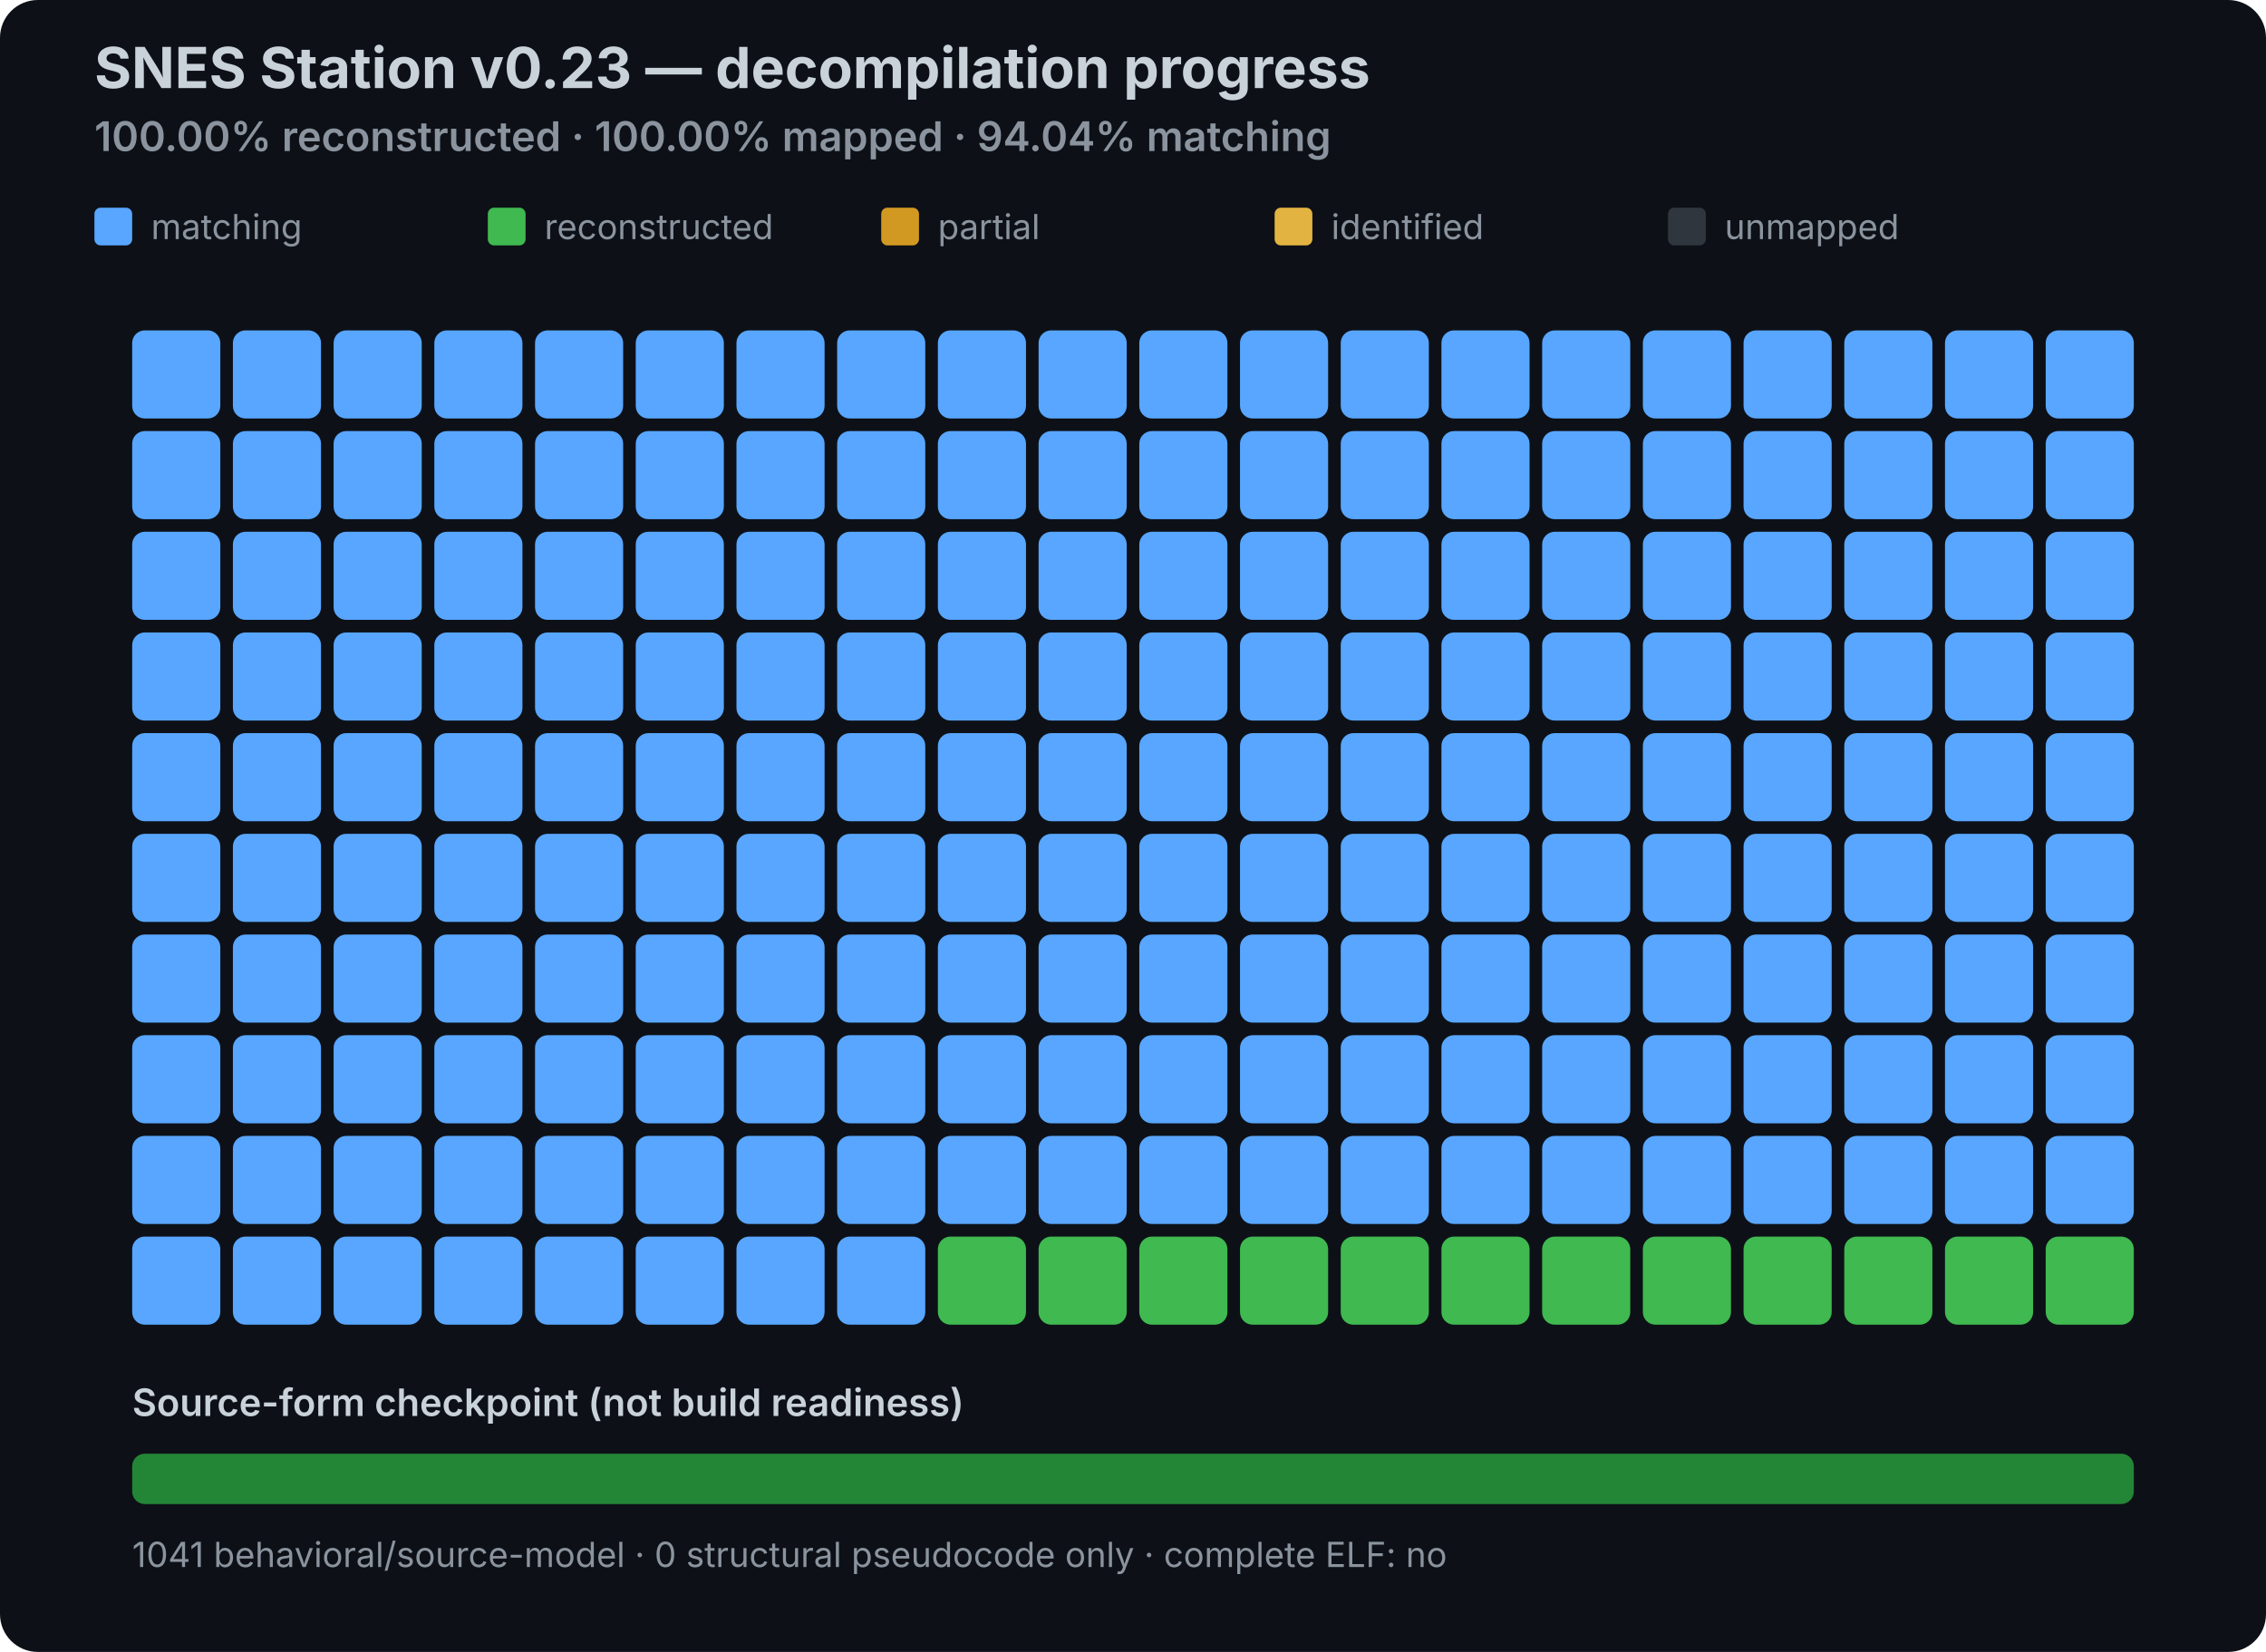
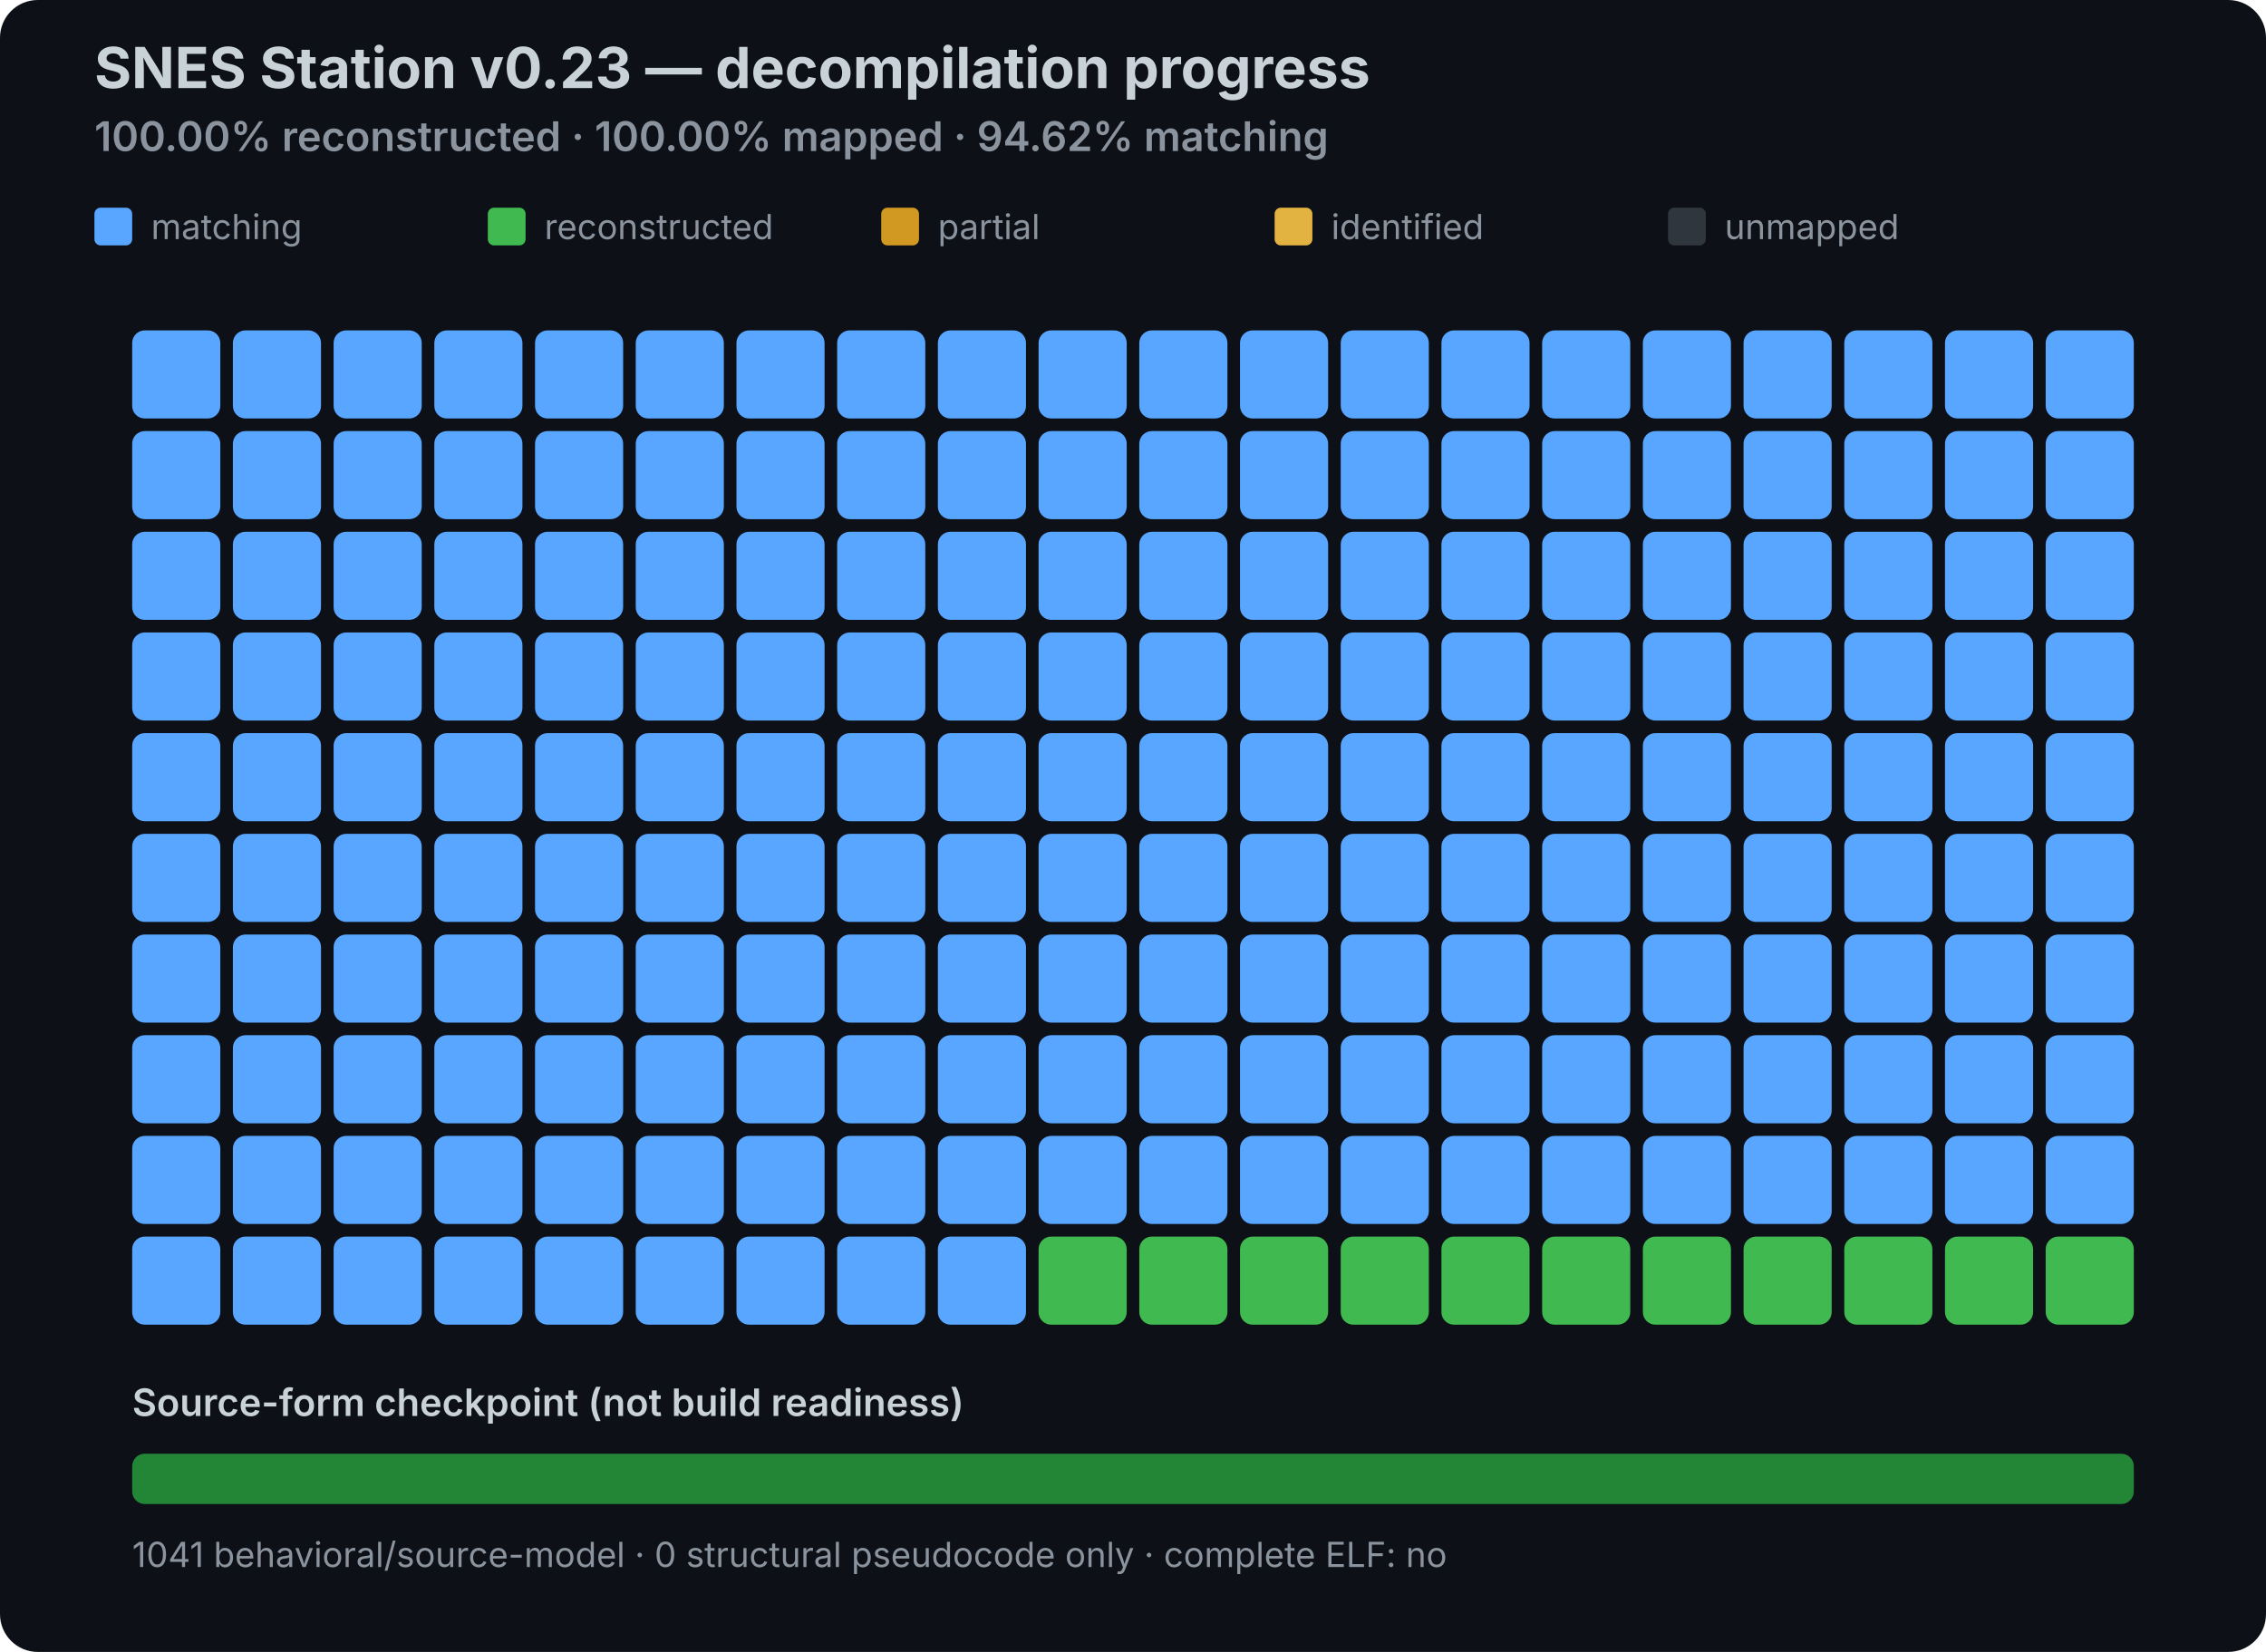
<svg xmlns="http://www.w3.org/2000/svg" width="720" height="525" viewBox="0 0 720 525" role="img" aria-labelledby="title desc">
  <style>
  .title { font: 700 18px -apple-system,BlinkMacSystemFont,"Segoe UI",sans-serif; fill: #c9d1d9; }
  .sub { font: 600 13px -apple-system,BlinkMacSystemFont,"Segoe UI",sans-serif; fill: #8b949e; }
  .legend { font: 11px -apple-system,BlinkMacSystemFont,"Segoe UI",sans-serif; fill: #8b949e; }
  .source { font: 600 12px -apple-system,BlinkMacSystemFont,"Segoe UI",sans-serif; fill: #c9d1d9; }
</style>
  <rect width="100%" height="100%" rx="12" fill="#0d1117" />
  <text x="30" y="28" class="title">SNES Station v0.23 — decompilation progress</text>
-   <text x="30" y="48" class="sub">100.00% reconstructed · 100.00% mapped · 94.04% matching</text>
+   <text x="30" y="48" class="sub">100.00% reconstructed · 100.00% mapped · 94.62% matching</text>
  <rect x="30" y="66" width="12" height="12" rx="2" fill="#58a6ff" />
  <text x="48" y="76" class="legend">matching</text>
  <rect x="155" y="66" width="12" height="12" rx="2" fill="#3fb950" />
  <text x="173" y="76" class="legend">reconstructed</text>
  <rect x="280" y="66" width="12" height="12" rx="2" fill="#d29922" />
  <text x="298" y="76" class="legend">partial</text>
  <rect x="405" y="66" width="12" height="12" rx="2" fill="#e3b341" />
  <text x="423" y="76" class="legend">identified</text>
  <rect x="530" y="66" width="12" height="12" rx="2" fill="#30363d" />
  <text x="548" y="76" class="legend">unmapped</text>
  <rect x="42" y="105" width="28" height="28" rx="4" fill="#58a6ff" data-status="MATCHING" />
  <rect x="74" y="105" width="28" height="28" rx="4" fill="#58a6ff" data-status="MATCHING" />
  <rect x="106" y="105" width="28" height="28" rx="4" fill="#58a6ff" data-status="MATCHING" />
  <rect x="138" y="105" width="28" height="28" rx="4" fill="#58a6ff" data-status="MATCHING" />
  <rect x="170" y="105" width="28" height="28" rx="4" fill="#58a6ff" data-status="MATCHING" />
  <rect x="202" y="105" width="28" height="28" rx="4" fill="#58a6ff" data-status="MATCHING" />
  <rect x="234" y="105" width="28" height="28" rx="4" fill="#58a6ff" data-status="MATCHING" />
  <rect x="266" y="105" width="28" height="28" rx="4" fill="#58a6ff" data-status="MATCHING" />
  <rect x="298" y="105" width="28" height="28" rx="4" fill="#58a6ff" data-status="MATCHING" />
  <rect x="330" y="105" width="28" height="28" rx="4" fill="#58a6ff" data-status="MATCHING" />
  <rect x="362" y="105" width="28" height="28" rx="4" fill="#58a6ff" data-status="MATCHING" />
  <rect x="394" y="105" width="28" height="28" rx="4" fill="#58a6ff" data-status="MATCHING" />
  <rect x="426" y="105" width="28" height="28" rx="4" fill="#58a6ff" data-status="MATCHING" />
  <rect x="458" y="105" width="28" height="28" rx="4" fill="#58a6ff" data-status="MATCHING" />
  <rect x="490" y="105" width="28" height="28" rx="4" fill="#58a6ff" data-status="MATCHING" />
  <rect x="522" y="105" width="28" height="28" rx="4" fill="#58a6ff" data-status="MATCHING" />
  <rect x="554" y="105" width="28" height="28" rx="4" fill="#58a6ff" data-status="MATCHING" />
  <rect x="586" y="105" width="28" height="28" rx="4" fill="#58a6ff" data-status="MATCHING" />
  <rect x="618" y="105" width="28" height="28" rx="4" fill="#58a6ff" data-status="MATCHING" />
  <rect x="650" y="105" width="28" height="28" rx="4" fill="#58a6ff" data-status="MATCHING" />
  <rect x="42" y="137" width="28" height="28" rx="4" fill="#58a6ff" data-status="MATCHING" />
  <rect x="74" y="137" width="28" height="28" rx="4" fill="#58a6ff" data-status="MATCHING" />
  <rect x="106" y="137" width="28" height="28" rx="4" fill="#58a6ff" data-status="MATCHING" />
  <rect x="138" y="137" width="28" height="28" rx="4" fill="#58a6ff" data-status="MATCHING" />
  <rect x="170" y="137" width="28" height="28" rx="4" fill="#58a6ff" data-status="MATCHING" />
  <rect x="202" y="137" width="28" height="28" rx="4" fill="#58a6ff" data-status="MATCHING" />
  <rect x="234" y="137" width="28" height="28" rx="4" fill="#58a6ff" data-status="MATCHING" />
  <rect x="266" y="137" width="28" height="28" rx="4" fill="#58a6ff" data-status="MATCHING" />
  <rect x="298" y="137" width="28" height="28" rx="4" fill="#58a6ff" data-status="MATCHING" />
  <rect x="330" y="137" width="28" height="28" rx="4" fill="#58a6ff" data-status="MATCHING" />
  <rect x="362" y="137" width="28" height="28" rx="4" fill="#58a6ff" data-status="MATCHING" />
  <rect x="394" y="137" width="28" height="28" rx="4" fill="#58a6ff" data-status="MATCHING" />
  <rect x="426" y="137" width="28" height="28" rx="4" fill="#58a6ff" data-status="MATCHING" />
  <rect x="458" y="137" width="28" height="28" rx="4" fill="#58a6ff" data-status="MATCHING" />
  <rect x="490" y="137" width="28" height="28" rx="4" fill="#58a6ff" data-status="MATCHING" />
  <rect x="522" y="137" width="28" height="28" rx="4" fill="#58a6ff" data-status="MATCHING" />
  <rect x="554" y="137" width="28" height="28" rx="4" fill="#58a6ff" data-status="MATCHING" />
  <rect x="586" y="137" width="28" height="28" rx="4" fill="#58a6ff" data-status="MATCHING" />
  <rect x="618" y="137" width="28" height="28" rx="4" fill="#58a6ff" data-status="MATCHING" />
  <rect x="650" y="137" width="28" height="28" rx="4" fill="#58a6ff" data-status="MATCHING" />
  <rect x="42" y="169" width="28" height="28" rx="4" fill="#58a6ff" data-status="MATCHING" />
  <rect x="74" y="169" width="28" height="28" rx="4" fill="#58a6ff" data-status="MATCHING" />
  <rect x="106" y="169" width="28" height="28" rx="4" fill="#58a6ff" data-status="MATCHING" />
  <rect x="138" y="169" width="28" height="28" rx="4" fill="#58a6ff" data-status="MATCHING" />
  <rect x="170" y="169" width="28" height="28" rx="4" fill="#58a6ff" data-status="MATCHING" />
  <rect x="202" y="169" width="28" height="28" rx="4" fill="#58a6ff" data-status="MATCHING" />
  <rect x="234" y="169" width="28" height="28" rx="4" fill="#58a6ff" data-status="MATCHING" />
  <rect x="266" y="169" width="28" height="28" rx="4" fill="#58a6ff" data-status="MATCHING" />
  <rect x="298" y="169" width="28" height="28" rx="4" fill="#58a6ff" data-status="MATCHING" />
  <rect x="330" y="169" width="28" height="28" rx="4" fill="#58a6ff" data-status="MATCHING" />
  <rect x="362" y="169" width="28" height="28" rx="4" fill="#58a6ff" data-status="MATCHING" />
  <rect x="394" y="169" width="28" height="28" rx="4" fill="#58a6ff" data-status="MATCHING" />
  <rect x="426" y="169" width="28" height="28" rx="4" fill="#58a6ff" data-status="MATCHING" />
  <rect x="458" y="169" width="28" height="28" rx="4" fill="#58a6ff" data-status="MATCHING" />
  <rect x="490" y="169" width="28" height="28" rx="4" fill="#58a6ff" data-status="MATCHING" />
  <rect x="522" y="169" width="28" height="28" rx="4" fill="#58a6ff" data-status="MATCHING" />
  <rect x="554" y="169" width="28" height="28" rx="4" fill="#58a6ff" data-status="MATCHING" />
  <rect x="586" y="169" width="28" height="28" rx="4" fill="#58a6ff" data-status="MATCHING" />
  <rect x="618" y="169" width="28" height="28" rx="4" fill="#58a6ff" data-status="MATCHING" />
  <rect x="650" y="169" width="28" height="28" rx="4" fill="#58a6ff" data-status="MATCHING" />
  <rect x="42" y="201" width="28" height="28" rx="4" fill="#58a6ff" data-status="MATCHING" />
  <rect x="74" y="201" width="28" height="28" rx="4" fill="#58a6ff" data-status="MATCHING" />
  <rect x="106" y="201" width="28" height="28" rx="4" fill="#58a6ff" data-status="MATCHING" />
  <rect x="138" y="201" width="28" height="28" rx="4" fill="#58a6ff" data-status="MATCHING" />
  <rect x="170" y="201" width="28" height="28" rx="4" fill="#58a6ff" data-status="MATCHING" />
  <rect x="202" y="201" width="28" height="28" rx="4" fill="#58a6ff" data-status="MATCHING" />
  <rect x="234" y="201" width="28" height="28" rx="4" fill="#58a6ff" data-status="MATCHING" />
  <rect x="266" y="201" width="28" height="28" rx="4" fill="#58a6ff" data-status="MATCHING" />
  <rect x="298" y="201" width="28" height="28" rx="4" fill="#58a6ff" data-status="MATCHING" />
  <rect x="330" y="201" width="28" height="28" rx="4" fill="#58a6ff" data-status="MATCHING" />
  <rect x="362" y="201" width="28" height="28" rx="4" fill="#58a6ff" data-status="MATCHING" />
  <rect x="394" y="201" width="28" height="28" rx="4" fill="#58a6ff" data-status="MATCHING" />
  <rect x="426" y="201" width="28" height="28" rx="4" fill="#58a6ff" data-status="MATCHING" />
  <rect x="458" y="201" width="28" height="28" rx="4" fill="#58a6ff" data-status="MATCHING" />
  <rect x="490" y="201" width="28" height="28" rx="4" fill="#58a6ff" data-status="MATCHING" />
  <rect x="522" y="201" width="28" height="28" rx="4" fill="#58a6ff" data-status="MATCHING" />
  <rect x="554" y="201" width="28" height="28" rx="4" fill="#58a6ff" data-status="MATCHING" />
  <rect x="586" y="201" width="28" height="28" rx="4" fill="#58a6ff" data-status="MATCHING" />
  <rect x="618" y="201" width="28" height="28" rx="4" fill="#58a6ff" data-status="MATCHING" />
  <rect x="650" y="201" width="28" height="28" rx="4" fill="#58a6ff" data-status="MATCHING" />
  <rect x="42" y="233" width="28" height="28" rx="4" fill="#58a6ff" data-status="MATCHING" />
  <rect x="74" y="233" width="28" height="28" rx="4" fill="#58a6ff" data-status="MATCHING" />
  <rect x="106" y="233" width="28" height="28" rx="4" fill="#58a6ff" data-status="MATCHING" />
  <rect x="138" y="233" width="28" height="28" rx="4" fill="#58a6ff" data-status="MATCHING" />
  <rect x="170" y="233" width="28" height="28" rx="4" fill="#58a6ff" data-status="MATCHING" />
  <rect x="202" y="233" width="28" height="28" rx="4" fill="#58a6ff" data-status="MATCHING" />
  <rect x="234" y="233" width="28" height="28" rx="4" fill="#58a6ff" data-status="MATCHING" />
  <rect x="266" y="233" width="28" height="28" rx="4" fill="#58a6ff" data-status="MATCHING" />
  <rect x="298" y="233" width="28" height="28" rx="4" fill="#58a6ff" data-status="MATCHING" />
  <rect x="330" y="233" width="28" height="28" rx="4" fill="#58a6ff" data-status="MATCHING" />
  <rect x="362" y="233" width="28" height="28" rx="4" fill="#58a6ff" data-status="MATCHING" />
  <rect x="394" y="233" width="28" height="28" rx="4" fill="#58a6ff" data-status="MATCHING" />
  <rect x="426" y="233" width="28" height="28" rx="4" fill="#58a6ff" data-status="MATCHING" />
  <rect x="458" y="233" width="28" height="28" rx="4" fill="#58a6ff" data-status="MATCHING" />
  <rect x="490" y="233" width="28" height="28" rx="4" fill="#58a6ff" data-status="MATCHING" />
  <rect x="522" y="233" width="28" height="28" rx="4" fill="#58a6ff" data-status="MATCHING" />
  <rect x="554" y="233" width="28" height="28" rx="4" fill="#58a6ff" data-status="MATCHING" />
  <rect x="586" y="233" width="28" height="28" rx="4" fill="#58a6ff" data-status="MATCHING" />
  <rect x="618" y="233" width="28" height="28" rx="4" fill="#58a6ff" data-status="MATCHING" />
  <rect x="650" y="233" width="28" height="28" rx="4" fill="#58a6ff" data-status="MATCHING" />
  <rect x="42" y="265" width="28" height="28" rx="4" fill="#58a6ff" data-status="MATCHING" />
  <rect x="74" y="265" width="28" height="28" rx="4" fill="#58a6ff" data-status="MATCHING" />
  <rect x="106" y="265" width="28" height="28" rx="4" fill="#58a6ff" data-status="MATCHING" />
  <rect x="138" y="265" width="28" height="28" rx="4" fill="#58a6ff" data-status="MATCHING" />
  <rect x="170" y="265" width="28" height="28" rx="4" fill="#58a6ff" data-status="MATCHING" />
  <rect x="202" y="265" width="28" height="28" rx="4" fill="#58a6ff" data-status="MATCHING" />
  <rect x="234" y="265" width="28" height="28" rx="4" fill="#58a6ff" data-status="MATCHING" />
  <rect x="266" y="265" width="28" height="28" rx="4" fill="#58a6ff" data-status="MATCHING" />
  <rect x="298" y="265" width="28" height="28" rx="4" fill="#58a6ff" data-status="MATCHING" />
  <rect x="330" y="265" width="28" height="28" rx="4" fill="#58a6ff" data-status="MATCHING" />
  <rect x="362" y="265" width="28" height="28" rx="4" fill="#58a6ff" data-status="MATCHING" />
  <rect x="394" y="265" width="28" height="28" rx="4" fill="#58a6ff" data-status="MATCHING" />
  <rect x="426" y="265" width="28" height="28" rx="4" fill="#58a6ff" data-status="MATCHING" />
  <rect x="458" y="265" width="28" height="28" rx="4" fill="#58a6ff" data-status="MATCHING" />
  <rect x="490" y="265" width="28" height="28" rx="4" fill="#58a6ff" data-status="MATCHING" />
  <rect x="522" y="265" width="28" height="28" rx="4" fill="#58a6ff" data-status="MATCHING" />
  <rect x="554" y="265" width="28" height="28" rx="4" fill="#58a6ff" data-status="MATCHING" />
  <rect x="586" y="265" width="28" height="28" rx="4" fill="#58a6ff" data-status="MATCHING" />
  <rect x="618" y="265" width="28" height="28" rx="4" fill="#58a6ff" data-status="MATCHING" />
  <rect x="650" y="265" width="28" height="28" rx="4" fill="#58a6ff" data-status="MATCHING" />
  <rect x="42" y="297" width="28" height="28" rx="4" fill="#58a6ff" data-status="MATCHING" />
  <rect x="74" y="297" width="28" height="28" rx="4" fill="#58a6ff" data-status="MATCHING" />
  <rect x="106" y="297" width="28" height="28" rx="4" fill="#58a6ff" data-status="MATCHING" />
  <rect x="138" y="297" width="28" height="28" rx="4" fill="#58a6ff" data-status="MATCHING" />
  <rect x="170" y="297" width="28" height="28" rx="4" fill="#58a6ff" data-status="MATCHING" />
  <rect x="202" y="297" width="28" height="28" rx="4" fill="#58a6ff" data-status="MATCHING" />
  <rect x="234" y="297" width="28" height="28" rx="4" fill="#58a6ff" data-status="MATCHING" />
  <rect x="266" y="297" width="28" height="28" rx="4" fill="#58a6ff" data-status="MATCHING" />
  <rect x="298" y="297" width="28" height="28" rx="4" fill="#58a6ff" data-status="MATCHING" />
  <rect x="330" y="297" width="28" height="28" rx="4" fill="#58a6ff" data-status="MATCHING" />
  <rect x="362" y="297" width="28" height="28" rx="4" fill="#58a6ff" data-status="MATCHING" />
  <rect x="394" y="297" width="28" height="28" rx="4" fill="#58a6ff" data-status="MATCHING" />
  <rect x="426" y="297" width="28" height="28" rx="4" fill="#58a6ff" data-status="MATCHING" />
  <rect x="458" y="297" width="28" height="28" rx="4" fill="#58a6ff" data-status="MATCHING" />
  <rect x="490" y="297" width="28" height="28" rx="4" fill="#58a6ff" data-status="MATCHING" />
  <rect x="522" y="297" width="28" height="28" rx="4" fill="#58a6ff" data-status="MATCHING" />
  <rect x="554" y="297" width="28" height="28" rx="4" fill="#58a6ff" data-status="MATCHING" />
  <rect x="586" y="297" width="28" height="28" rx="4" fill="#58a6ff" data-status="MATCHING" />
  <rect x="618" y="297" width="28" height="28" rx="4" fill="#58a6ff" data-status="MATCHING" />
  <rect x="650" y="297" width="28" height="28" rx="4" fill="#58a6ff" data-status="MATCHING" />
  <rect x="42" y="329" width="28" height="28" rx="4" fill="#58a6ff" data-status="MATCHING" />
  <rect x="74" y="329" width="28" height="28" rx="4" fill="#58a6ff" data-status="MATCHING" />
  <rect x="106" y="329" width="28" height="28" rx="4" fill="#58a6ff" data-status="MATCHING" />
  <rect x="138" y="329" width="28" height="28" rx="4" fill="#58a6ff" data-status="MATCHING" />
  <rect x="170" y="329" width="28" height="28" rx="4" fill="#58a6ff" data-status="MATCHING" />
  <rect x="202" y="329" width="28" height="28" rx="4" fill="#58a6ff" data-status="MATCHING" />
  <rect x="234" y="329" width="28" height="28" rx="4" fill="#58a6ff" data-status="MATCHING" />
  <rect x="266" y="329" width="28" height="28" rx="4" fill="#58a6ff" data-status="MATCHING" />
  <rect x="298" y="329" width="28" height="28" rx="4" fill="#58a6ff" data-status="MATCHING" />
  <rect x="330" y="329" width="28" height="28" rx="4" fill="#58a6ff" data-status="MATCHING" />
  <rect x="362" y="329" width="28" height="28" rx="4" fill="#58a6ff" data-status="MATCHING" />
  <rect x="394" y="329" width="28" height="28" rx="4" fill="#58a6ff" data-status="MATCHING" />
  <rect x="426" y="329" width="28" height="28" rx="4" fill="#58a6ff" data-status="MATCHING" />
  <rect x="458" y="329" width="28" height="28" rx="4" fill="#58a6ff" data-status="MATCHING" />
  <rect x="490" y="329" width="28" height="28" rx="4" fill="#58a6ff" data-status="MATCHING" />
  <rect x="522" y="329" width="28" height="28" rx="4" fill="#58a6ff" data-status="MATCHING" />
  <rect x="554" y="329" width="28" height="28" rx="4" fill="#58a6ff" data-status="MATCHING" />
  <rect x="586" y="329" width="28" height="28" rx="4" fill="#58a6ff" data-status="MATCHING" />
  <rect x="618" y="329" width="28" height="28" rx="4" fill="#58a6ff" data-status="MATCHING" />
  <rect x="650" y="329" width="28" height="28" rx="4" fill="#58a6ff" data-status="MATCHING" />
  <rect x="42" y="361" width="28" height="28" rx="4" fill="#58a6ff" data-status="MATCHING" />
  <rect x="74" y="361" width="28" height="28" rx="4" fill="#58a6ff" data-status="MATCHING" />
  <rect x="106" y="361" width="28" height="28" rx="4" fill="#58a6ff" data-status="MATCHING" />
  <rect x="138" y="361" width="28" height="28" rx="4" fill="#58a6ff" data-status="MATCHING" />
  <rect x="170" y="361" width="28" height="28" rx="4" fill="#58a6ff" data-status="MATCHING" />
  <rect x="202" y="361" width="28" height="28" rx="4" fill="#58a6ff" data-status="MATCHING" />
  <rect x="234" y="361" width="28" height="28" rx="4" fill="#58a6ff" data-status="MATCHING" />
  <rect x="266" y="361" width="28" height="28" rx="4" fill="#58a6ff" data-status="MATCHING" />
  <rect x="298" y="361" width="28" height="28" rx="4" fill="#58a6ff" data-status="MATCHING" />
  <rect x="330" y="361" width="28" height="28" rx="4" fill="#58a6ff" data-status="MATCHING" />
  <rect x="362" y="361" width="28" height="28" rx="4" fill="#58a6ff" data-status="MATCHING" />
  <rect x="394" y="361" width="28" height="28" rx="4" fill="#58a6ff" data-status="MATCHING" />
  <rect x="426" y="361" width="28" height="28" rx="4" fill="#58a6ff" data-status="MATCHING" />
  <rect x="458" y="361" width="28" height="28" rx="4" fill="#58a6ff" data-status="MATCHING" />
  <rect x="490" y="361" width="28" height="28" rx="4" fill="#58a6ff" data-status="MATCHING" />
  <rect x="522" y="361" width="28" height="28" rx="4" fill="#58a6ff" data-status="MATCHING" />
  <rect x="554" y="361" width="28" height="28" rx="4" fill="#58a6ff" data-status="MATCHING" />
  <rect x="586" y="361" width="28" height="28" rx="4" fill="#58a6ff" data-status="MATCHING" />
  <rect x="618" y="361" width="28" height="28" rx="4" fill="#58a6ff" data-status="MATCHING" />
  <rect x="650" y="361" width="28" height="28" rx="4" fill="#58a6ff" data-status="MATCHING" />
  <rect x="42" y="393" width="28" height="28" rx="4" fill="#58a6ff" data-status="MATCHING" />
  <rect x="74" y="393" width="28" height="28" rx="4" fill="#58a6ff" data-status="MATCHING" />
  <rect x="106" y="393" width="28" height="28" rx="4" fill="#58a6ff" data-status="MATCHING" />
  <rect x="138" y="393" width="28" height="28" rx="4" fill="#58a6ff" data-status="MATCHING" />
  <rect x="170" y="393" width="28" height="28" rx="4" fill="#58a6ff" data-status="MATCHING" />
  <rect x="202" y="393" width="28" height="28" rx="4" fill="#58a6ff" data-status="MATCHING" />
  <rect x="234" y="393" width="28" height="28" rx="4" fill="#58a6ff" data-status="MATCHING" />
  <rect x="266" y="393" width="28" height="28" rx="4" fill="#58a6ff" data-status="MATCHING" />
-   <rect x="298" y="393" width="28" height="28" rx="4" fill="#3fb950" data-status="RECONSTRUCTED" />
+   <rect x="298" y="393" width="28" height="28" rx="4" fill="#58a6ff" data-status="MATCHING" />
  <rect x="330" y="393" width="28" height="28" rx="4" fill="#3fb950" data-status="RECONSTRUCTED" />
  <rect x="362" y="393" width="28" height="28" rx="4" fill="#3fb950" data-status="RECONSTRUCTED" />
  <rect x="394" y="393" width="28" height="28" rx="4" fill="#3fb950" data-status="RECONSTRUCTED" />
  <rect x="426" y="393" width="28" height="28" rx="4" fill="#3fb950" data-status="RECONSTRUCTED" />
  <rect x="458" y="393" width="28" height="28" rx="4" fill="#3fb950" data-status="RECONSTRUCTED" />
  <rect x="490" y="393" width="28" height="28" rx="4" fill="#3fb950" data-status="RECONSTRUCTED" />
  <rect x="522" y="393" width="28" height="28" rx="4" fill="#3fb950" data-status="RECONSTRUCTED" />
  <rect x="554" y="393" width="28" height="28" rx="4" fill="#3fb950" data-status="RECONSTRUCTED" />
  <rect x="586" y="393" width="28" height="28" rx="4" fill="#3fb950" data-status="RECONSTRUCTED" />
  <rect x="618" y="393" width="28" height="28" rx="4" fill="#3fb950" data-status="RECONSTRUCTED" />
  <rect x="650" y="393" width="28" height="28" rx="4" fill="#3fb950" data-status="RECONSTRUCTED" />
  <text x="42" y="450" class="source">Source-form checkpoint (not build readiness)</text>
  <rect x="42" y="462" width="636" height="16" rx="4" fill="#238636" />
  <rect x="678" y="462" width="0" height="16" rx="4" fill="#d29922" />
  <text x="42" y="498" class="legend">1041 behavioral/source-model · 0 structural pseudocode only · complete ELF: no</text>
</svg>
